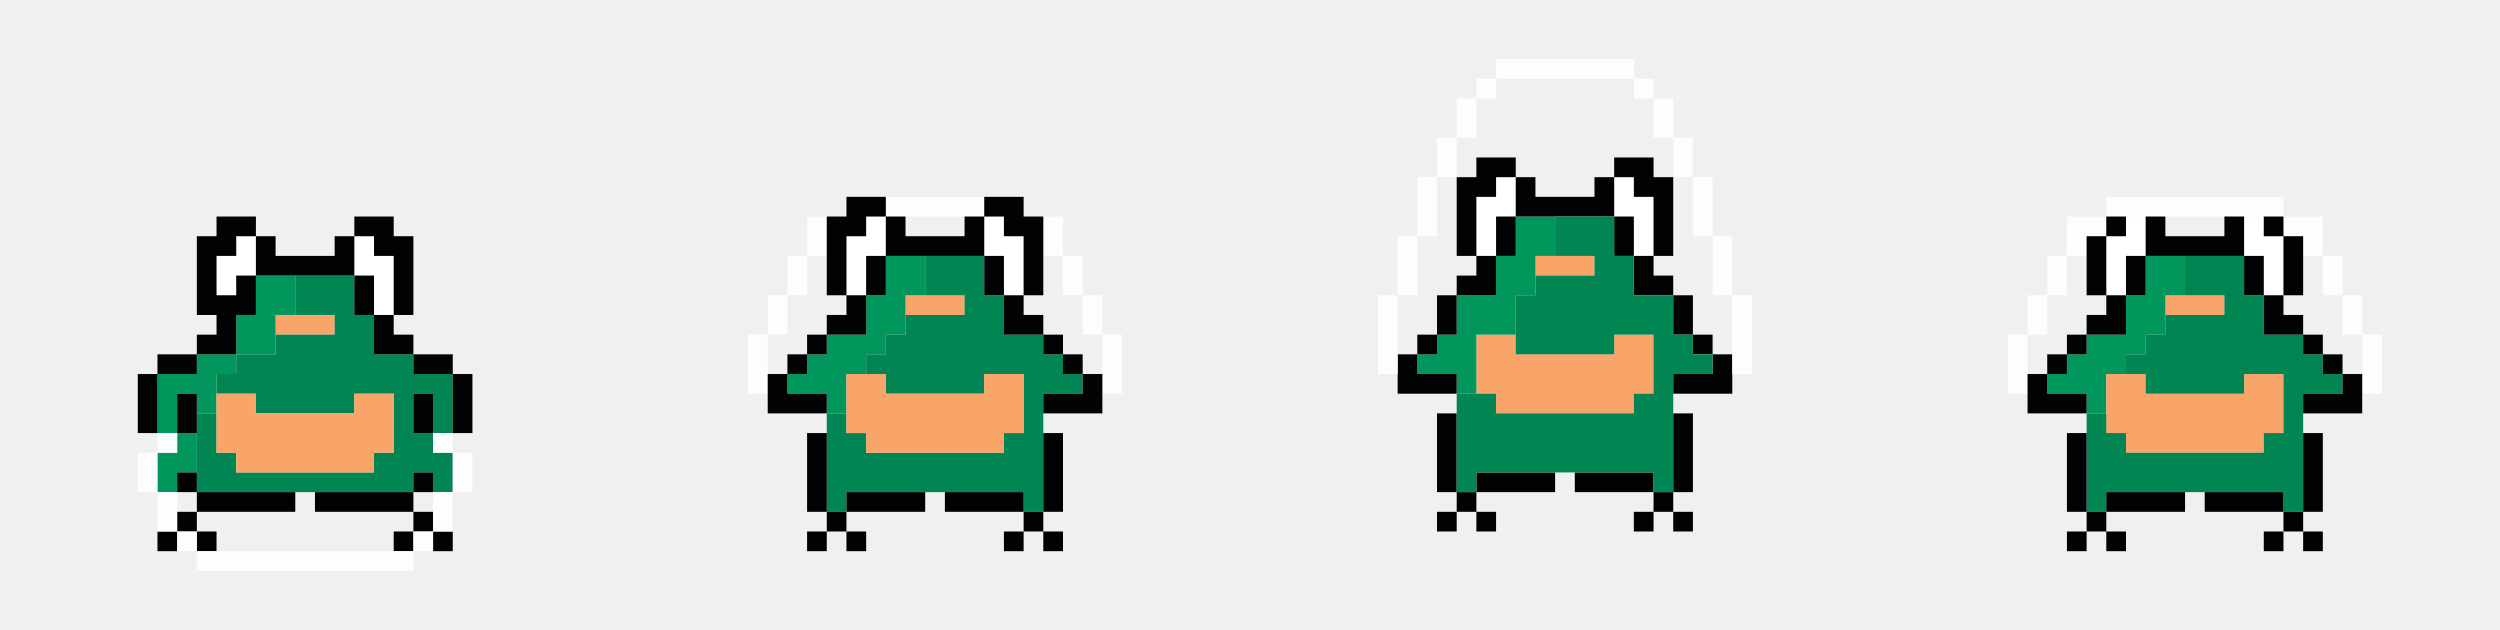
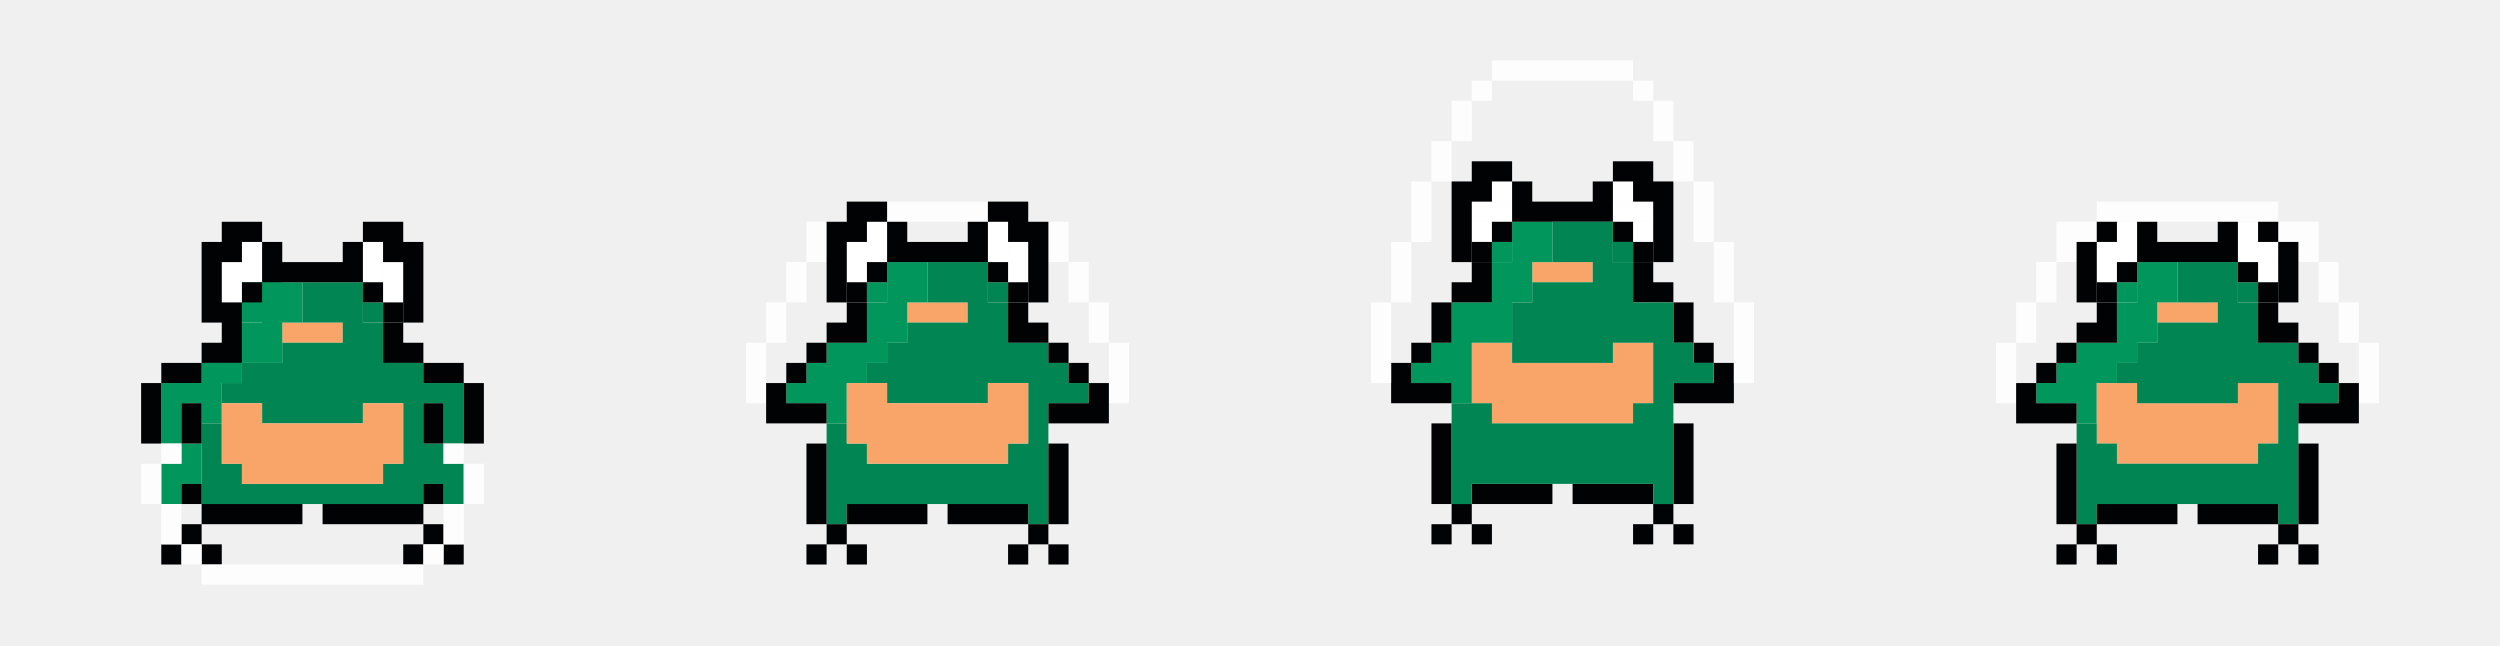
- <svg xmlns="http://www.w3.org/2000/svg" width="127" height="32" viewBox="0 0 127 32" fill="none">
-   <rect x="46" y="15" width="3" height="1" fill="#F9A468" />
-   <rect x="110" y="15" width="3" height="1" fill="#F9A468" />
+ <svg xmlns="http://www.w3.org/2000/svg" width="124" height="32" viewBox="0 0 124 32" fill="none">
+   <rect x="45" y="15" width="3" height="1" fill="#F9A468" />
+   <rect x="107" y="15" width="3" height="1" fill="#F9A468" />
  <rect x="14" y="16" width="3" height="1" fill="#F9A468" />
-   <rect x="78" y="13" width="3" height="1" fill="#F9A468" />
-   <path fill-rule="evenodd" clip-rule="evenodd" d="M114 11H115V12H116V13V14V15H115V14V13H114V12V11Z" fill="white" />
-   <path fill-rule="evenodd" clip-rule="evenodd" d="M45 10H46H47H48H49H50V11H49H48H47H46H45V10ZM38 17H39V18V19V20H38V19V18V17ZM40 15V16V17H39V16V15H40ZM41 13V14V15H40V14V13H41ZM41 13H42V12V11H41V12V13ZM54 11H53V12V13H54V14V15H55V16V17H56V18V19V20H57V19V18V17H56V16V15H55V14V13H54V12V11Z" fill="#FDFDFD" />
-   <path fill-rule="evenodd" clip-rule="evenodd" d="M51 11H50V12V13H51V14V15H52V14V13V12H51V11ZM44 12H43V13V14V15H44V14V13H45V12V11H44V12Z" fill="white" />
-   <path fill-rule="evenodd" clip-rule="evenodd" d="M46 13H45V14V15H44V16V17H43H42V18H41V19H40V20H41H42V21H43V20V19H44V18H45V17H46V16V15H47V14V13H46Z" fill="#00965C" />
-   <path fill-rule="evenodd" clip-rule="evenodd" d="M18 12H19V13H20V14V15V16H19V15V14H18V13V12Z" fill="white" />
-   <path fill-rule="evenodd" clip-rule="evenodd" d="M48 13H47V14V15H48H49V16H48H47H46V17H45V18H44V19H45V20H46H47H48H49H50V19H51H52V20V21V22H51V23H50H49H48H47H46H45H44V22H43V21H42V22V23V24V25V26H43V25H44H45H46H47H48H49H50H51H52V26H53V25V24V23V22V21V20H54H55V19H54V18H53V17H52H51V16V15H50V14V13H49H48Z" fill="#018552" />
-   <path fill-rule="evenodd" clip-rule="evenodd" d="M50 10H51H52V11H53V12V13V14V15H52V14V13V12H51V11H50V10ZM50 13V12V11H49V12H48H47H46V11H45V10H44H43V11H42V12V13V14V15H43V16H42V17H41V18H40V19H39V20V21H40H41H42V20H41H40V19H41V18H42V17H43H44V16V15H45V14V13H46H47H48H49H50ZM51 15H50V14V13H51V14V15ZM53 17H52H51V16V15H52V16H53V17ZM54 18H53V17H54V18ZM55 19H54V18H55V19ZM55 19H56V20V21H55H54H53V20H54H55V19ZM45 13H44V14V15H43V14V13V12H44V11H45V12V13ZM46 25H45H44H43V26H42V25V24V23V22H41V23V24V25V26H42V27H41V28H42V27H43V28H44V27H43V26H44H45H46H47V25H46ZM50 25H49H48V26H49H50H51H52V27H51V28H52V27H53V28H54V27H53V26H54V25V24V23V22H53V23V24V25V26H52V25H51H50Z" fill="#000203" />
-   <path fill-rule="evenodd" clip-rule="evenodd" d="M109 10H110H111H112H113H114H115H116V11H115H114H113H112H111H110H109H108H107V10H108H109ZM105 13H106V12H107V11H106H105V12V13ZM104 15V14V13H105V14V15H104ZM103 17H104V16V15H103V16V17ZM103 17V18V19V20H102V19V18V17H103ZM118 13H117V12H116V11H117H118V12V13ZM119 15H118V14V13H119V14V15ZM120 17H119V16V15H120V16V17ZM120 17H121V18V19V20H120V19V18V17Z" fill="#FDFDFD" />
-   <path fill-rule="evenodd" clip-rule="evenodd" d="M108 11H109V12V13H108V14V15H107V14V13V12H108V11Z" fill="white" />
-   <path fill-rule="evenodd" clip-rule="evenodd" d="M110 13H109V14V15H108V16V17H107H106V18H105V19H104V20H105H106V21H107V20V19H108V18H109V17H110V16V15H111V14V13H110Z" fill="#00965C" />
+   <rect x="76" y="13" width="3" height="1" fill="#F9A468" />
+   <rect x="111" y="11" width="1" height="1" fill="white" />
+   <rect x="111" y="12" width="1" height="1" fill="white" />
+   <rect x="112" y="12" width="1" height="1" fill="white" />
+   <rect x="112" y="13" width="1" height="1" fill="white" />
+   <rect x="112" y="14" width="1" height="1" fill="#000203" />
+   <path fill-rule="evenodd" clip-rule="evenodd" d="M44 10H45H46H47H48H49V11H48H47H46H45H44V10ZM37 17H38V18V19V20H37V19V18V17ZM39 15V16V17H38V16V15H39ZM40 13V14V15H39V14V13H40ZM40 13H41V12V11H40V12V13ZM53 11H52V12V13H53V14V15H54V16V17H55V18V19V20H56V19V18V17H55V16V15H54V14V13H53V12V11Z" fill="#FDFDFD" />
+   <rect x="49" y="11" width="1" height="1" fill="white" />
+   <rect x="49" y="12" width="1" height="1" fill="white" />
+   <rect x="50" y="12" width="1" height="1" fill="white" />
+   <rect x="50" y="13" width="1" height="1" fill="white" />
+   <rect x="50" y="14" width="1" height="1" fill="#000203" />
+   <rect x="42" y="12" width="1" height="1" fill="white" />
+   <rect x="42" y="13" width="1" height="1" fill="white" />
+   <rect x="42" y="14" width="1" height="1" fill="#000203" />
+   <rect x="43" y="11" width="1" height="1" fill="white" />
+   <rect x="43" y="12" width="1" height="1" fill="white" />
+   <path fill-rule="evenodd" clip-rule="evenodd" d="M45 13H44V14V15H43V16V17H42H41V18H40V19H39V20H40H41V21H42V20V19H43V18H44V17H45V16V15H46V14V13H45Z" fill="#00965C" />
+   <rect x="43" y="14" width="1" height="1" fill="#00965C" />
+   <rect x="18" y="12" width="1" height="1" fill="white" />
+   <rect x="18" y="13" width="1" height="1" fill="white" />
+   <rect x="19" y="13" width="1" height="1" fill="white" />
+   <rect x="19" y="14" width="1" height="1" fill="white" />
+   <rect x="19" y="15" width="1" height="1" fill="#000203" />
+   <path fill-rule="evenodd" clip-rule="evenodd" d="M47 13H46V14V15H47H48V16H47H46H45V17H44V18H43V19H44V20H45H46H47H48H49V19H50H51V20V21V22H50V23H49H48H47H46H45H44H43V22H42V21H41V22V23V24V25V26H42V25H43H44H45H46H47H48H49H50H51V26H52V25V24V23V22V21V20H53H54V19H53V18H52V17H51H50V16V15H49V14V13H48H47Z" fill="#018552" />
+   <rect x="49" y="14" width="1" height="1" fill="#018552" />
+   <path fill-rule="evenodd" clip-rule="evenodd" d="M49 10H50H51V11H52V12V13V14V15H51V14V13V12H50V11H49V10ZM49 13V12V11H48V12H47H46H45V11H44V10H43H42V11H41V12V13V14V15H42V16H41V17H40V18H39V19H38V20V21H39H40H41V20H40H39V19H40V18H41V17H42H43V16V15H42V14V13V12H43V11H44V12V13H43V14H44V13H45H46H47H48H49ZM49 13H50V14H49V13ZM52 17H51H50V16V15H51V16H52V17ZM53 18H52V17H53V18ZM54 19H53V18H54V19ZM54 19H55V20V21H54H53H52V20H53H54V19ZM45 25H44H43H42V26H41V25V24V23V22H40V23V24V25V26H41V27H40V28H41V27H42V28H43V27H42V26H43H44H45H46V25H45ZM49 25H48H47V26H48H49H50H51V27H50V28H51V27H52V28H53V27H52V26H53V25V24V23V22H52V23V24V25V26H51V25H50H49Z" fill="#000203" />
+   <path fill-rule="evenodd" clip-rule="evenodd" d="M106 10H107H108H109H110H111H112H113V11H112H111H110H109H108H107H106H105H104V10H105H106ZM102 13H103V12H104V11H103H102V12V13ZM101 15V14V13H102V14V15H101ZM100 17H101V16V15H100V16V17ZM100 17V18V19V20H99V19V18V17H100ZM115 13H114V12H113V11H114H115V12V13ZM116 15H115V14V13H116V14V15ZM117 17H116V16V15H117V16V17ZM117 17H118V18V19V20H117V19V18V17Z" fill="#FDFDFD" />
+   <rect x="104" y="12" width="1" height="1" fill="white" />
+   <rect x="104" y="13" width="1" height="1" fill="white" />
+   <rect x="104" y="14" width="1" height="1" fill="#000203" />
+   <rect x="105" y="11" width="1" height="1" fill="white" />
+   <rect x="105" y="12" width="1" height="1" fill="white" />
+   <path fill-rule="evenodd" clip-rule="evenodd" d="M107 13H106V14V15H105V16V17H104H103V18H102V19H101V20H102H103V21H104V20V19H105V18H106V17H107V16V15H108V14V13H107Z" fill="#00965C" />
+   <rect x="105" y="14" width="1" height="1" fill="#00965C" />
  <path fill-rule="evenodd" clip-rule="evenodd" d="M15 14H13V16H12V18H10V19H8V20V22H9V23H8V25H9V24H10V22H9V20H10V21H11V20V19H12V18H14V16H15V14Z" fill="#00965C" />
+   <rect x="12" y="14" width="2" height="2" fill="#00965C" />
  <path fill-rule="evenodd" clip-rule="evenodd" d="M12 12H13V13V14H12V15H11V14V13H12V12Z" fill="white" />
  <path fill-rule="evenodd" clip-rule="evenodd" d="M18 14H15V16H17V17H14V18H12V19H11V20H13V21H18V20H20V23H19V24H12V23H11V21H10V25H11H12H19H20H21V24H22V25H23V23H22V22H23V19H22H21V18H19V17V16H18V14ZM22 22H21V20H22V22Z" fill="#018552" />
+   <rect x="18" y="15" width="1" height="1" fill="#018552" />
  <path fill-rule="evenodd" clip-rule="evenodd" d="M11 20H13V21H18V20H20V23H19V24H12V23H11V20Z" fill="#F9A468" />
-   <path fill-rule="evenodd" clip-rule="evenodd" d="M43 19H45V20H50V19H52V22H51V23H44V22H43V19Z" fill="#F9A468" />
-   <path fill-rule="evenodd" clip-rule="evenodd" d="M75 17H77V18H82V17H84V20H83V21H76V20H75V17Z" fill="#F9A468" />
-   <path fill-rule="evenodd" clip-rule="evenodd" d="M107 19H109V20H114V19H116V22H115V23H108V22H107V19Z" fill="#F9A468" />
-   <path fill-rule="evenodd" clip-rule="evenodd" d="M19 11H18V12H17V13H16H15H14V12H13V11H12H11V12H10V13V14V15V16H11V17H10V18H9H8V19H7V20V21V22H8V21V20V19H9H10V18H11H12V17V16H13V15V14H14H15H16H17H18V15V16H19V17V18H20H21V19H22H23V20V21V22H24V21V20V19H23V18H22H21V17H20V16H21V15V14V13V12H20V11H19ZM20 16H19V15V14H18V13V12H19V13H20V14V15V16ZM13 14H12V15H11V14V13H12V12H13V13V14ZM13 25H14H15V26H14H13H12H11H10V25H11H12H13ZM10 25V24H9V25H10ZM10 27V26H9V27H8V28H9V27H10ZM10 27H11V28H10V27ZM17 25H16V26H17H18H19H20H21V27H20V28H21V27H22V28H23V27H22V26H21V25H22V24H21V25H20H19H18H17ZM21 20H22V21V22H21V21V20ZM9 20H10V21V22H9V21V20Z" fill="#000203" />
-   <path fill-rule="evenodd" clip-rule="evenodd" d="M112 13H111V14V15H112H113V16H112H111H110V17H109V18H108V19H109V20H110H111H112H113H114V19H115H116V20V21V22H115V23H114H113H112H111H110H109H108V22H107V21H106V22V23V24V25V26H107V25H108H109H110H111H112H113H114H115H116V26H117V25V24V23V22V21V20H118H119V19H118V18H117V17H116H115V16V15H114V14V13H113H112Z" fill="#018552" />
-   <path fill-rule="evenodd" clip-rule="evenodd" d="M109 11H110V12H111H112H113V11H114V12V13H113H112H111H110H109V12V11ZM108 15V14V13H109V14V15H108ZM106 17H107H108V16V15H107V14V13V12H108V11H107V12H106V13V14V15H107V16H106V17ZM105 18V17H106V18H105ZM104 19V18H105V19H104ZM104 19V20H105H106V21H105H104H103V20V19H104ZM115 15H114V14V13H115V14V15ZM116 15H115V16V17H116H117V18H118V19H119V20H118H117V21H118H119H120V20V19H119V18H118V17H117V16H116V15ZM116 12H117V13V14V15H116V14V13V12ZM116 12H115V11H116V12ZM110 25H109H108H107V26H106V25V24V23V22H105V23V24V25V26H106V27H105V28H106V27H107V28H108V27H107V26H108H109H110H111V25H110ZM114 25H113H112V26H113H114H115H116V27H115V28H116V27H117V28H118V27H117V26H118V25V24V23V22H117V23V24V25V26H116V25H115H114Z" fill="#000203" />
+   <path fill-rule="evenodd" clip-rule="evenodd" d="M42 19H44V20H49V19H51V22H50V23H43V22H42V19Z" fill="#F9A468" />
+   <path fill-rule="evenodd" clip-rule="evenodd" d="M73 17H75V18H80V17H82V20H81V21H74V20H73V17Z" fill="#F9A468" />
+   <path fill-rule="evenodd" clip-rule="evenodd" d="M104 19H106V20H111V19H113V22H112V23H105V22H104V19Z" fill="#F9A468" />
+   <path fill-rule="evenodd" clip-rule="evenodd" d="M19 11H18V12H17V13H16H15H14V12H13V11H12H11V12H10V13V14V15V16H11V17H10V18H9H8V19H7V20V21V22H8V21V20V19H9H10V18H11H12V17V16V15H13V14H14H15H16H17H18V15H19V14H18V13V12H19V13H20V14V15V16H19V17V18H20H21V19H22H23V20V21V22H24V21V20V19H23V18H22H21V17H20V16H21V15V14V13V12H20V11H19ZM13 14V13V12H12V13H11V14V15H12V14H13ZM13 25H14H15V26H14H13H12H11H10V25H11H12H13ZM10 25H9V24H10V25ZM10 27V26H9V27H8V28H9V27H10ZM10 27H11V28H10V27ZM17 25H16V26H17H18H19H20H21V27H20V28H21V27H22V28H23V27H22V26H21V25H22V24H21V25H20H19H18H17ZM22 20H21V21V22H22V21V20ZM10 20H9V21V22H10V21V20Z" fill="#000203" />
+   <path fill-rule="evenodd" clip-rule="evenodd" d="M109 13H108V14V15H109H110V16H109H108H107V17H106V18H105V19H106V20H107H108H109H110H111V19H112H113V20V21V22H112V23H111H110H109H108H107H106H105V22H104V21H103V22V23V24V25V26H104V25H105H106H107H108H109H110H111H112H113V26H114V25V24V23V22V21V20H115H116V19H115V18H114V17H113H112V16V15H111V14V13H110H109Z" fill="#018552" />
+   <rect x="111" y="14" width="1" height="1" fill="#018552" />
+   <path fill-rule="evenodd" clip-rule="evenodd" d="M106 11H107V12H108H109H110V11H111V12V13H110H109H108H107H106V12V11ZM106 13V14H105V13H106ZM111 13H112V14H111V13ZM107 25H106H105H104V26H103V25V24V23V22H102V23V24V25V26H103V27H102V28H103V27H104V28H105V27H104V26H105H106H107H108V25H107ZM111 25H110H109V26H110H111H112H113V27H112V28H113V27H114V28H115V27H114V26H115V25V24V23V22H114V23V24V25V26H113V25H112H111ZM113 11H112V12H113V13V14V15H112V16V17H113H114V18H115V19H116V20H115H114V21H115H116H117V20V19H116V18H115V17H114V16H113V15H114V14V13V12H113V11ZM100 19H101V20H102H103V21H102H101H100V20V19ZM102 18V19H101V18H102ZM103 17V18H102V17H103ZM104 15V16H103V17H104H105V16V15H104ZM104 12H103V13V14V15H104V14V13V12ZM104 12H105V11H104V12Z" fill="#000203" />
  <path fill-rule="evenodd" clip-rule="evenodd" d="M9 22H8V23H7V24V25H8V26V27H9V28H10V29H11H12H13H14H15H16H17H18H19H20H21V28H22V27H23V26V25H24V24V23H23V22H22V23H23V24V25H22V26V27H21V28H20H19H18H17H16H15H14H13H12H11H10V27H9V26V25H8V24V23H9V22Z" fill="#FDFDFD" />
-   <path fill-rule="evenodd" clip-rule="evenodd" d="M76 9H77V10V11H76V12V13H75V12V11V10H76V9Z" fill="white" />
-   <path fill-rule="evenodd" clip-rule="evenodd" d="M78 11H77V12V13H76V14V15H75H74V16V17H73V18H72V19H73H74V20H75V19V18V17H76H77V16V15H78V14V13H79V12V11H78Z" fill="#00965C" />
-   <path fill-rule="evenodd" clip-rule="evenodd" d="M83 9H82V10V11H83V12V13H84V12V11V10H83V9Z" fill="white" />
-   <path fill-rule="evenodd" clip-rule="evenodd" d="M75 8H76H77V9H76V10H75V11V12V13H74V12V11V10V9H75V8ZM76 13H75V14H74V15H73V16V17H72V18H71V19V20H72H73H74V19H73H72V18H73V17H74V16V15H75H76V14V13ZM77 11V12V13H76V12V11H77ZM82 11H81H80H79H78H77V10V9H78V10H79H80H81V9H82V10V11ZM83 12V11H82V12V13H83V14V15H84H85V16V17H86V18H87V19H86H85V20H86H87H88V19V18H87V17H86V16V15H85V14H84V13H85V12V11V10V9H84V8H83H82V9H83V10H84V11V12V13H83V12ZM77 24H78H79V25H78H77H76H75V24H76H77ZM75 26V25H74V24V23V22V21H73V22V23V24V25H74V26H73V27H74V26H75ZM75 26H76V27H75V26ZM82 24H81H80V25H81H82H83H84V26H83V27H84V26H85V27H86V26H85V25H86V24V23V22V21H85V22V23V24V25H84V24H83H82Z" fill="#000203" />
-   <path fill-rule="evenodd" clip-rule="evenodd" d="M81 11H82V12V13H83V14V15H84H85V16V17H86V18H87V19H86H85V20V21V22V23V24V25H84V24H83H82H81H80H79H78H77H76H75V25H74V24V23V22V21V20H75H76V21H77H78H79H80H81H82H83V20H84V19V18V17H83H82V18H81H80H79H78H77V17V16V15H78V14H79H80H81V13H80H79V12V11H80H81Z" fill="#018552" />
-   <path fill-rule="evenodd" clip-rule="evenodd" d="M77 3H78H79H80H81H82H83V4H82H81H80H79H78H77H76V3H77ZM75 5V4H76V5H75ZM74 7V6V5H75V6V7H74ZM73 9V8V7H74V8V9H73ZM72 12V11V10V9H73V10V11V12H72ZM71 15V14V13V12H72V13V14V15H71ZM71 15V16V17V18V19H70V18V17V16V15H71ZM84 5V4H83V5H84ZM85 7H84V6V5H85V6V7ZM86 9H85V8V7H86V8V9ZM87 12H86V11V10V9H87V10V11V12ZM88 15H87V14V13V12H88V13V14V15ZM88 15H89V16V17V18V19H88V18V17V16V15Z" fill="#FDFDFD" />
+   <rect x="73" y="10" width="1" height="1" fill="white" />
+   <rect x="73" y="11" width="1" height="1" fill="white" />
+   <rect x="73" y="12" width="1" height="1" fill="#000203" />
+   <rect x="74" y="9" width="1" height="1" fill="white" />
+   <rect x="74" y="10" width="1" height="1" fill="white" />
+   <path fill-rule="evenodd" clip-rule="evenodd" d="M76 11H75V12V13H74V14V15H73H72V16V17H71V18H70V19H71H72V20H73V19V18V17H74H75V16V15H76V14V13H77V12V11H76Z" fill="#00965C" />
+   <rect x="74" y="12" width="1" height="1" fill="#00965C" />
+   <rect width="1" height="1" transform="matrix(-1 0 0 1 82 10)" fill="white" />
+   <rect width="1" height="1" transform="matrix(-1 0 0 1 82 11)" fill="white" />
+   <rect width="1" height="1" transform="matrix(-1 0 0 1 82 12)" fill="#000203" />
+   <rect width="1" height="1" transform="matrix(-1 0 0 1 81 9)" fill="white" />
+   <rect width="1" height="1" transform="matrix(-1 0 0 1 81 10)" fill="white" />
+   <path fill-rule="evenodd" clip-rule="evenodd" d="M73 8H74H75V9H74V10H73V11V12V13H72V12V11V10V9H73V8ZM72 15V14H73V13H74V14V15H73H72ZM71 17V16V15H72V16V17H71ZM70 18V17H71V18H70ZM70 18V19H71H72V20H71H70H69V19V18H70ZM80 9H79V10H78H77H76V9H75V10V11H74V12H75V11H76H77H78H79H80V12H81V11H80V10V9ZM82 13V12V11V10H81V9H80V8H81H82V9H83V10V11V12V13H82ZM83 15H82H81V14V13H82V14H83V15ZM84 17H83V16V15H84V16V17ZM85 18H84V17H85V18ZM85 18H86V19V20H85H84H83V19H84H85V18ZM75 24H76H77V25H76H75H74H73V24H74H75ZM73 26V25H72V24V23V22V21H71V22V23V24V25H72V26H71V27H72V26H73ZM73 26H74V27H73V26ZM80 24H79H78V25H79H80H81H82V26H81V27H82V26H83V27H84V26H83V25H84V24V23V22V21H83V22V23V24V25H82V24H81H80Z" fill="#000203" />
+   <path fill-rule="evenodd" clip-rule="evenodd" d="M79 11H80V12V13H81V14V15H82H83V16V17H84V18H85V19H84H83V20V21V22V23V24V25H82V24H81H80H79H78H77H76H75H74H73V25H72V24V23V22V21V20H73H74V21H75H76H77H78H79H80H81V20H82V19V18V17H81H80V18H79H78H77H76H75V17V16V15H76V14H77H78H79V13H78H77V12V11H78H79Z" fill="#018552" />
+   <rect width="1" height="1" transform="matrix(-1 0 0 1 81 12)" fill="#018552" />
+   <path fill-rule="evenodd" clip-rule="evenodd" d="M75 3H76H77H78H79H80H81V4H80H79H78H77H76H75H74V3H75ZM73 5V4H74V5H73ZM72 7V6V5H73V6V7H72ZM71 9V8V7H72V8V9H71ZM70 12V11V10V9H71V10V11V12H70ZM69 15V14V13V12H70V13V14V15H69ZM69 15V16V17V18V19H68V18V17V16V15H69ZM82 5V4H81V5H82ZM83 7H82V6V5H83V6V7ZM84 9H83V8V7H84V8V9ZM85 12H84V11V10V9H85V10V11V12ZM86 15H85V14V13V12H86V13V14V15ZM86 15H87V16V17V18V19H86V18V17V16V15Z" fill="#FDFDFD" />
</svg>
